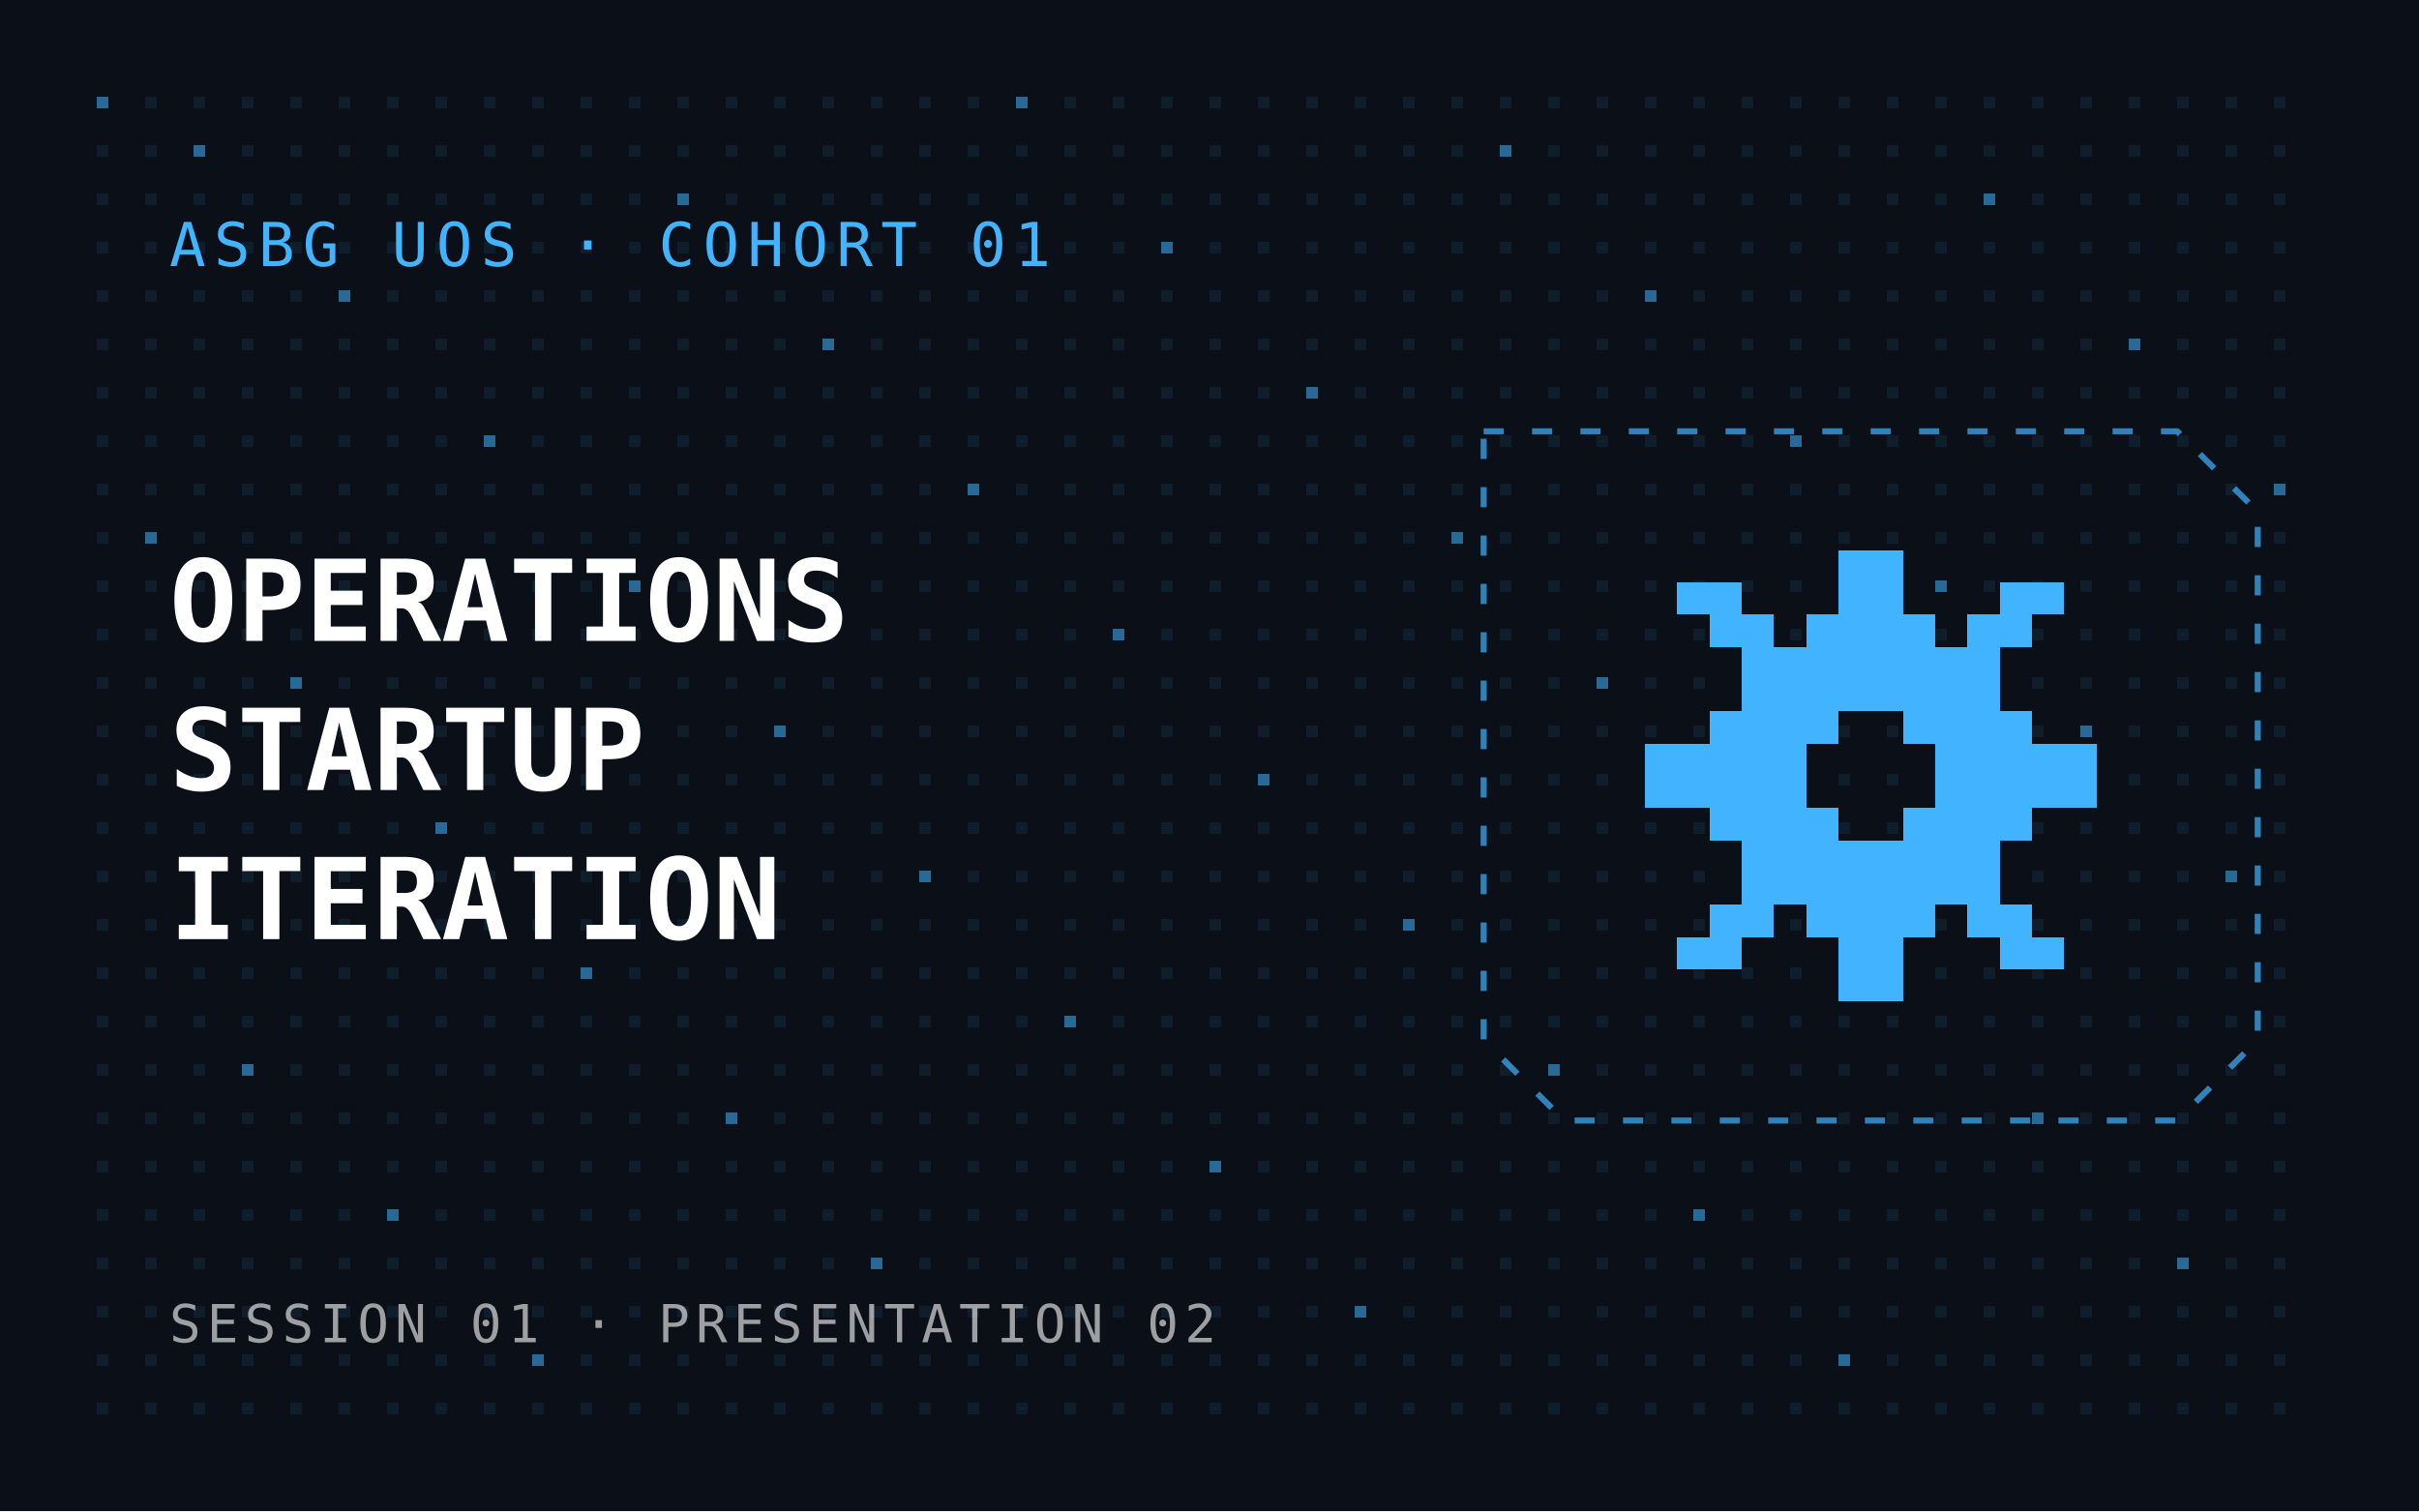
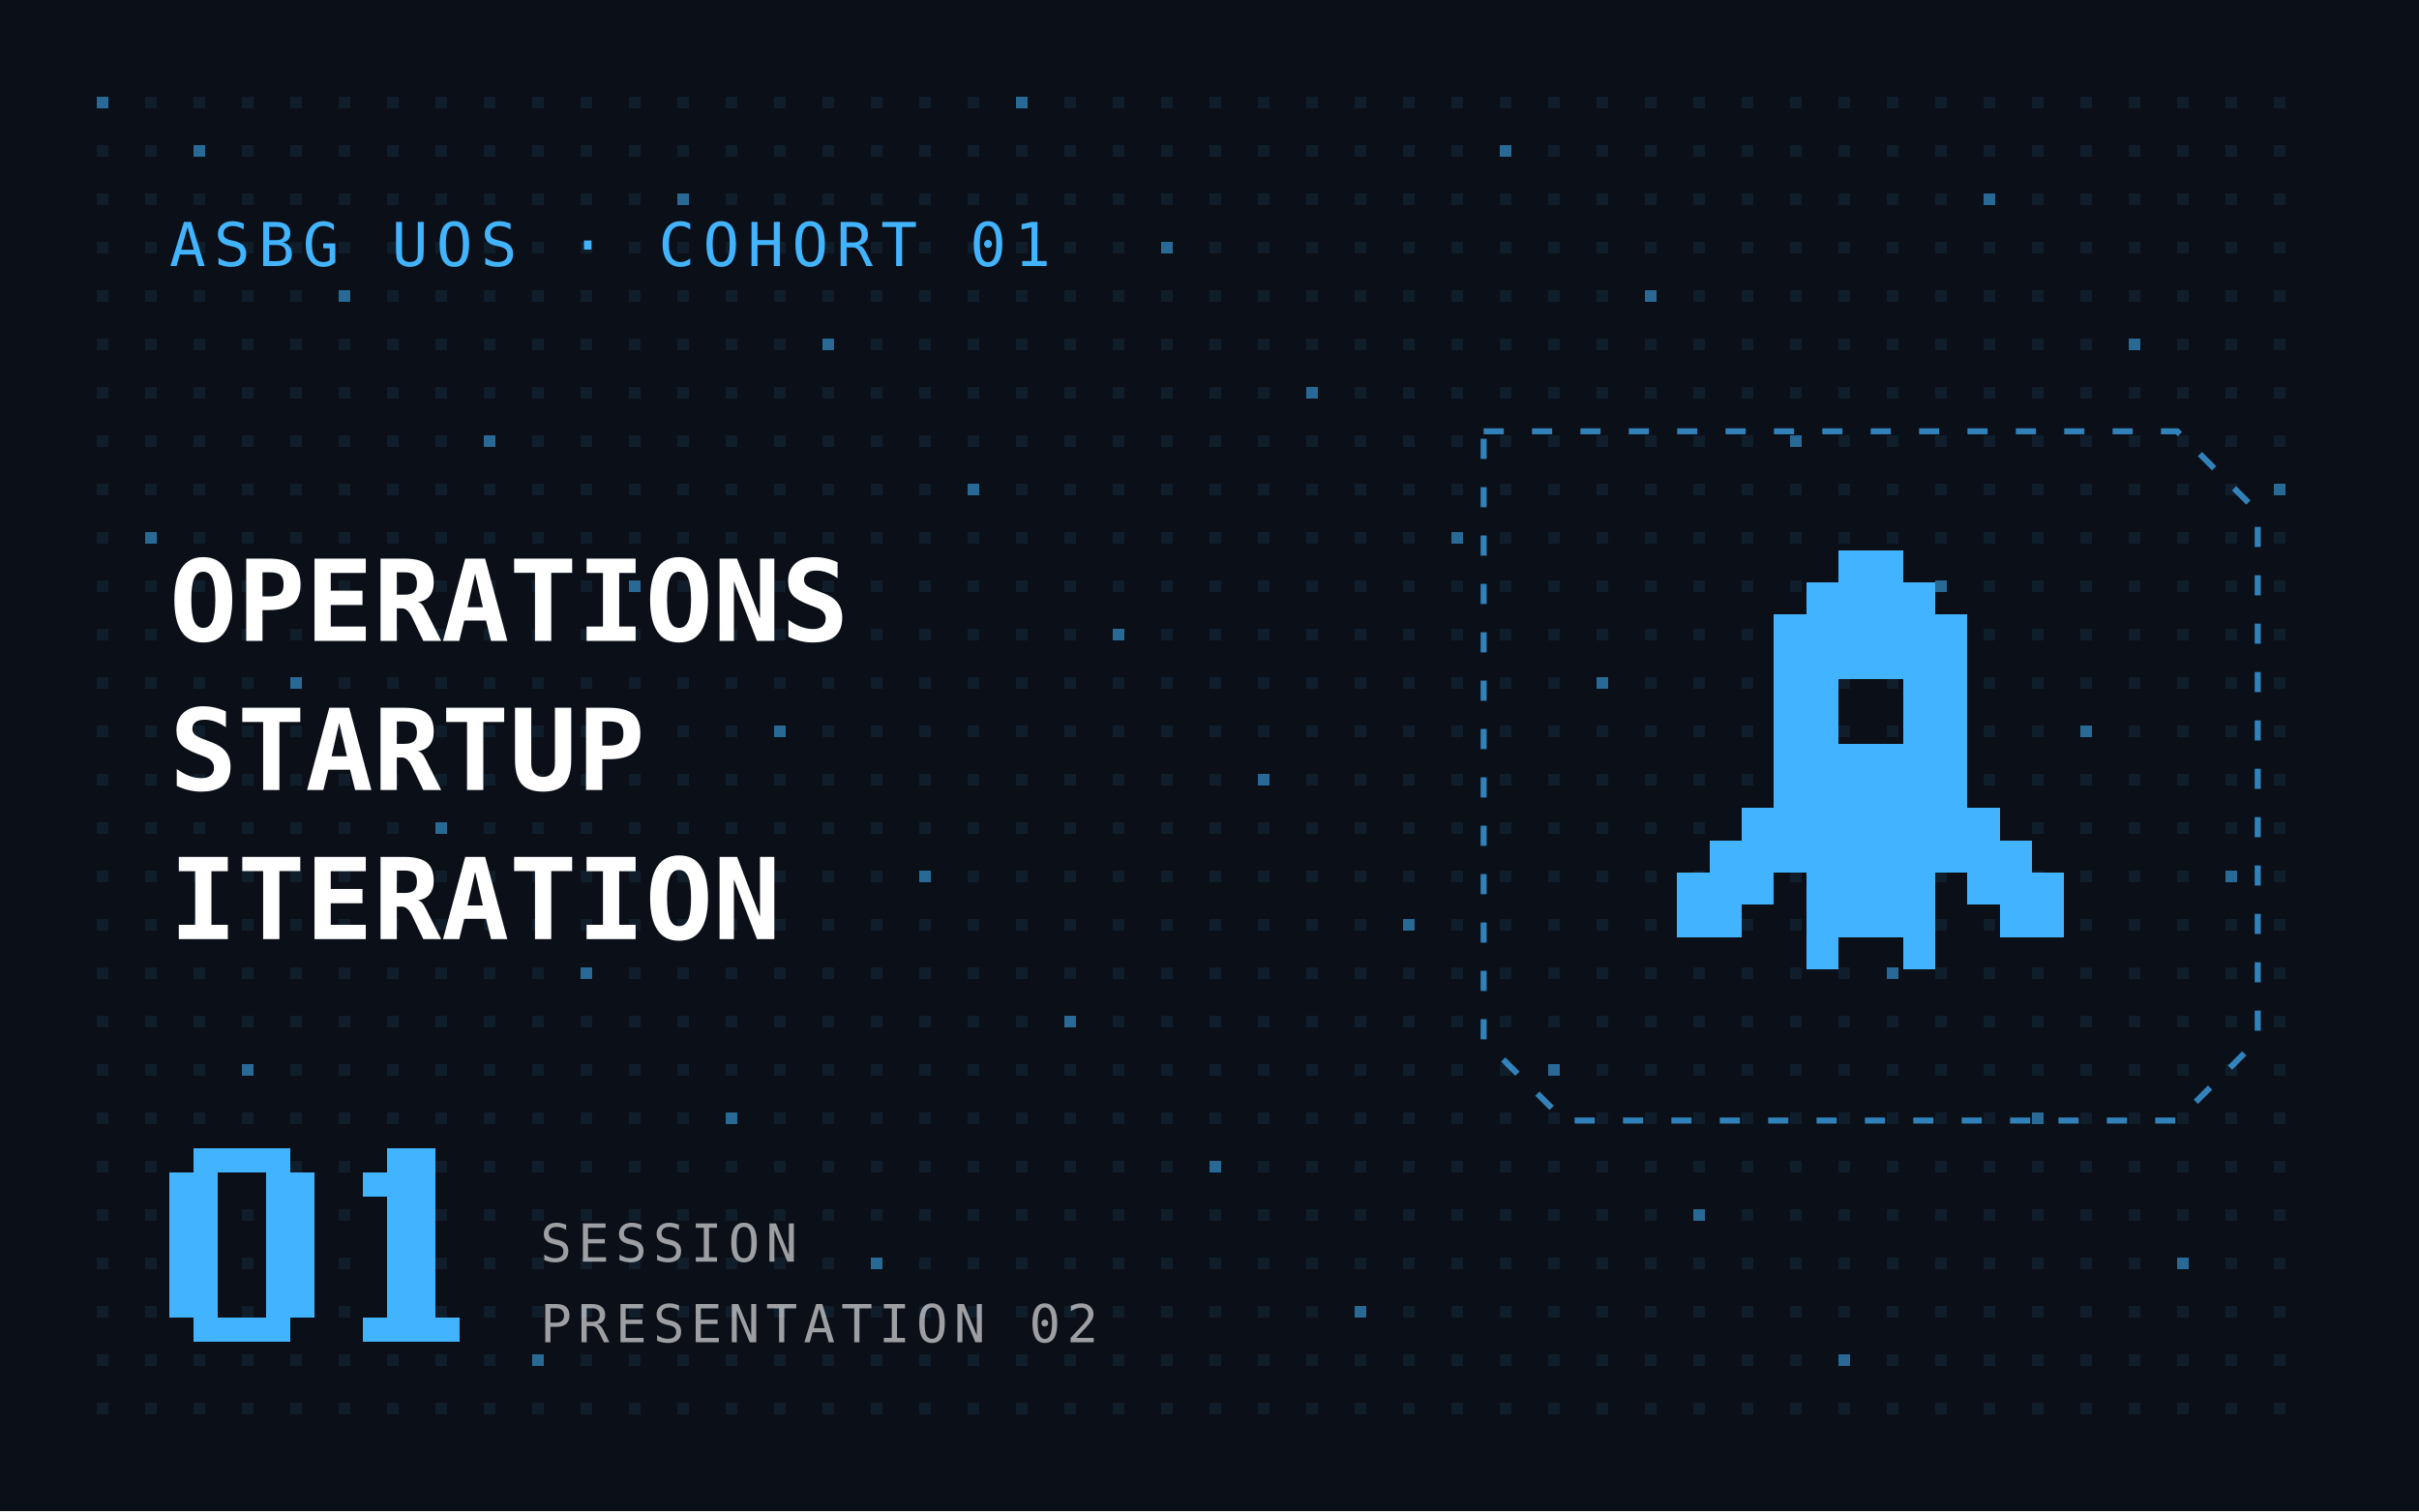
<svg xmlns="http://www.w3.org/2000/svg" viewBox="0 0 1200 750" shape-rendering="crispEdges">
  <defs>
    <pattern id="g" width="24" height="24" patternUnits="userSpaceOnUse">
      <rect width="6" height="6" fill="#42B4FF" opacity="0.09" />
    </pattern>
  </defs>
  <rect width="1200" height="750" fill="#0B0F17" />
  <g transform="translate(48 48)">
    <rect width="1104" height="654" fill="url(#g)" />
    <rect x="0" y="0" width="6" height="6" fill="#42B4FF" opacity="0.5" />
    <rect x="1080" y="192" width="6" height="6" fill="#42B4FF" opacity="0.5" />
    <rect x="1056" y="384" width="6" height="6" fill="#42B4FF" opacity="0.5" />
    <rect x="1032" y="576" width="6" height="6" fill="#42B4FF" opacity="0.5" />
    <rect x="1008" y="120" width="6" height="6" fill="#42B4FF" opacity="0.5" />
    <rect x="984" y="312" width="6" height="6" fill="#42B4FF" opacity="0.5" />
    <rect x="960" y="504" width="6" height="6" fill="#42B4FF" opacity="0.5" />
    <rect x="936" y="48" width="6" height="6" fill="#42B4FF" opacity="0.5" />
    <rect x="912" y="240" width="6" height="6" fill="#42B4FF" opacity="0.5" />
    <rect x="888" y="432" width="6" height="6" fill="#42B4FF" opacity="0.5" />
    <rect x="864" y="624" width="6" height="6" fill="#42B4FF" opacity="0.5" />
    <rect x="840" y="168" width="6" height="6" fill="#42B4FF" opacity="0.5" />
    <rect x="816" y="360" width="6" height="6" fill="#42B4FF" opacity="0.5" />
    <rect x="792" y="552" width="6" height="6" fill="#42B4FF" opacity="0.5" />
    <rect x="768" y="96" width="6" height="6" fill="#42B4FF" opacity="0.5" />
    <rect x="744" y="288" width="6" height="6" fill="#42B4FF" opacity="0.5" />
    <rect x="720" y="480" width="6" height="6" fill="#42B4FF" opacity="0.5" />
    <rect x="696" y="24" width="6" height="6" fill="#42B4FF" opacity="0.5" />
    <rect x="672" y="216" width="6" height="6" fill="#42B4FF" opacity="0.5" />
    <rect x="648" y="408" width="6" height="6" fill="#42B4FF" opacity="0.5" />
    <rect x="624" y="600" width="6" height="6" fill="#42B4FF" opacity="0.5" />
    <rect x="600" y="144" width="6" height="6" fill="#42B4FF" opacity="0.5" />
    <rect x="576" y="336" width="6" height="6" fill="#42B4FF" opacity="0.5" />
    <rect x="552" y="528" width="6" height="6" fill="#42B4FF" opacity="0.5" />
    <rect x="528" y="72" width="6" height="6" fill="#42B4FF" opacity="0.5" />
    <rect x="504" y="264" width="6" height="6" fill="#42B4FF" opacity="0.5" />
    <rect x="480" y="456" width="6" height="6" fill="#42B4FF" opacity="0.5" />
    <rect x="456" y="0" width="6" height="6" fill="#42B4FF" opacity="0.5" />
    <rect x="432" y="192" width="6" height="6" fill="#42B4FF" opacity="0.5" />
    <rect x="408" y="384" width="6" height="6" fill="#42B4FF" opacity="0.5" />
    <rect x="384" y="576" width="6" height="6" fill="#42B4FF" opacity="0.5" />
    <rect x="360" y="120" width="6" height="6" fill="#42B4FF" opacity="0.5" />
    <rect x="336" y="312" width="6" height="6" fill="#42B4FF" opacity="0.5" />
    <rect x="312" y="504" width="6" height="6" fill="#42B4FF" opacity="0.5" />
    <rect x="288" y="48" width="6" height="6" fill="#42B4FF" opacity="0.5" />
    <rect x="264" y="240" width="6" height="6" fill="#42B4FF" opacity="0.5" />
    <rect x="240" y="432" width="6" height="6" fill="#42B4FF" opacity="0.5" />
    <rect x="216" y="624" width="6" height="6" fill="#42B4FF" opacity="0.5" />
    <rect x="192" y="168" width="6" height="6" fill="#42B4FF" opacity="0.5" />
    <rect x="168" y="360" width="6" height="6" fill="#42B4FF" opacity="0.5" />
    <rect x="144" y="552" width="6" height="6" fill="#42B4FF" opacity="0.5" />
    <rect x="120" y="96" width="6" height="6" fill="#42B4FF" opacity="0.5" />
    <rect x="96" y="288" width="6" height="6" fill="#42B4FF" opacity="0.5" />
    <rect x="72" y="480" width="6" height="6" fill="#42B4FF" opacity="0.5" />
    <rect x="48" y="24" width="6" height="6" fill="#42B4FF" opacity="0.5" />
    <rect x="24" y="216" width="6" height="6" fill="#42B4FF" opacity="0.5" />
  </g>
  <path d="M736 214H1080L1120 254V516L1080 556H776L736 516Z" fill="none" stroke="#42B4FF" stroke-width="3" stroke-dasharray="10 14" opacity="0.7" shape-rendering="geometricPrecision" />
  <g id="icon" fill="#42B4FF">
    <rect x="912" y="273" width="16" height="16" />
    <rect x="928" y="273" width="16" height="16" />
-     <rect x="832" y="289" width="16" height="16" />
-     <rect x="848" y="289" width="16" height="16" />
+     <rect x="896" y="289" width="16" height="16" />
    <rect x="912" y="289" width="16" height="16" />
    <rect x="928" y="289" width="16" height="16" />
-     <rect x="992" y="289" width="16" height="16" />
-     <rect x="1008" y="289" width="16" height="16" />
-     <rect x="848" y="305" width="16" height="16" />
-     <rect x="864" y="305" width="16" height="16" />
+     <rect x="944" y="289" width="16" height="16" />
+     <rect x="880" y="305" width="16" height="16" />
    <rect x="896" y="305" width="16" height="16" />
    <rect x="912" y="305" width="16" height="16" />
    <rect x="928" y="305" width="16" height="16" />
    <rect x="944" y="305" width="16" height="16" />
-     <rect x="976" y="305" width="16" height="16" />
-     <rect x="992" y="305" width="16" height="16" />
-     <rect x="864" y="321" width="16" height="16" />
+     <rect x="960" y="305" width="16" height="16" />
    <rect x="880" y="321" width="16" height="16" />
    <rect x="896" y="321" width="16" height="16" />
    <rect x="912" y="321" width="16" height="16" />
    <rect x="928" y="321" width="16" height="16" />
    <rect x="944" y="321" width="16" height="16" />
    <rect x="960" y="321" width="16" height="16" />
-     <rect x="976" y="321" width="16" height="16" />
-     <rect x="864" y="337" width="16" height="16" />
    <rect x="880" y="337" width="16" height="16" />
    <rect x="896" y="337" width="16" height="16" />
-     <rect x="912" y="337" width="16" height="16" />
-     <rect x="928" y="337" width="16" height="16" />
    <rect x="944" y="337" width="16" height="16" />
    <rect x="960" y="337" width="16" height="16" />
-     <rect x="976" y="337" width="16" height="16" />
-     <rect x="848" y="353" width="16" height="16" />
-     <rect x="864" y="353" width="16" height="16" />
    <rect x="880" y="353" width="16" height="16" />
    <rect x="896" y="353" width="16" height="16" />
    <rect x="944" y="353" width="16" height="16" />
    <rect x="960" y="353" width="16" height="16" />
-     <rect x="976" y="353" width="16" height="16" />
-     <rect x="992" y="353" width="16" height="16" />
-     <rect x="816" y="369" width="16" height="16" />
-     <rect x="832" y="369" width="16" height="16" />
-     <rect x="848" y="369" width="16" height="16" />
-     <rect x="864" y="369" width="16" height="16" />
    <rect x="880" y="369" width="16" height="16" />
+     <rect x="896" y="369" width="16" height="16" />
+     <rect x="912" y="369" width="16" height="16" />
+     <rect x="928" y="369" width="16" height="16" />
+     <rect x="944" y="369" width="16" height="16" />
    <rect x="960" y="369" width="16" height="16" />
-     <rect x="976" y="369" width="16" height="16" />
-     <rect x="992" y="369" width="16" height="16" />
-     <rect x="1008" y="369" width="16" height="16" />
-     <rect x="1024" y="369" width="16" height="16" />
-     <rect x="816" y="385" width="16" height="16" />
-     <rect x="832" y="385" width="16" height="16" />
-     <rect x="848" y="385" width="16" height="16" />
-     <rect x="864" y="385" width="16" height="16" />
    <rect x="880" y="385" width="16" height="16" />
+     <rect x="896" y="385" width="16" height="16" />
+     <rect x="912" y="385" width="16" height="16" />
+     <rect x="928" y="385" width="16" height="16" />
+     <rect x="944" y="385" width="16" height="16" />
    <rect x="960" y="385" width="16" height="16" />
-     <rect x="976" y="385" width="16" height="16" />
-     <rect x="992" y="385" width="16" height="16" />
-     <rect x="1008" y="385" width="16" height="16" />
-     <rect x="1024" y="385" width="16" height="16" />
-     <rect x="848" y="401" width="16" height="16" />
    <rect x="864" y="401" width="16" height="16" />
    <rect x="880" y="401" width="16" height="16" />
    <rect x="896" y="401" width="16" height="16" />
+     <rect x="912" y="401" width="16" height="16" />
+     <rect x="928" y="401" width="16" height="16" />
    <rect x="944" y="401" width="16" height="16" />
    <rect x="960" y="401" width="16" height="16" />
    <rect x="976" y="401" width="16" height="16" />
-     <rect x="992" y="401" width="16" height="16" />
+     <rect x="848" y="417" width="16" height="16" />
    <rect x="864" y="417" width="16" height="16" />
    <rect x="880" y="417" width="16" height="16" />
    <rect x="896" y="417" width="16" height="16" />
    <rect x="912" y="417" width="16" height="16" />
    <rect x="928" y="417" width="16" height="16" />
    <rect x="944" y="417" width="16" height="16" />
    <rect x="960" y="417" width="16" height="16" />
    <rect x="976" y="417" width="16" height="16" />
+     <rect x="992" y="417" width="16" height="16" />
+     <rect x="832" y="433" width="16" height="16" />
+     <rect x="848" y="433" width="16" height="16" />
    <rect x="864" y="433" width="16" height="16" />
-     <rect x="880" y="433" width="16" height="16" />
    <rect x="896" y="433" width="16" height="16" />
    <rect x="912" y="433" width="16" height="16" />
    <rect x="928" y="433" width="16" height="16" />
    <rect x="944" y="433" width="16" height="16" />
-     <rect x="960" y="433" width="16" height="16" />
    <rect x="976" y="433" width="16" height="16" />
+     <rect x="992" y="433" width="16" height="16" />
+     <rect x="1008" y="433" width="16" height="16" />
+     <rect x="832" y="449" width="16" height="16" />
    <rect x="848" y="449" width="16" height="16" />
-     <rect x="864" y="449" width="16" height="16" />
    <rect x="896" y="449" width="16" height="16" />
    <rect x="912" y="449" width="16" height="16" />
    <rect x="928" y="449" width="16" height="16" />
    <rect x="944" y="449" width="16" height="16" />
-     <rect x="976" y="449" width="16" height="16" />
    <rect x="992" y="449" width="16" height="16" />
-     <rect x="832" y="465" width="16" height="16" />
-     <rect x="848" y="465" width="16" height="16" />
-     <rect x="912" y="465" width="16" height="16" />
-     <rect x="928" y="465" width="16" height="16" />
-     <rect x="992" y="465" width="16" height="16" />
-     <rect x="1008" y="465" width="16" height="16" />
-     <rect x="912" y="481" width="16" height="16" />
-     <rect x="928" y="481" width="16" height="16" />
+     <rect x="1008" y="449" width="16" height="16" />
+     <rect x="896" y="465" width="16" height="16" />
+     <rect x="944" y="465" width="16" height="16" />
  </g>
  <text x="84" y="132" font-family="Menlo, ui-monospace, monospace" font-size="30" fill="#42B4FF" letter-spacing="4">ASBG UOS · COHORT 01</text>
  <g id="keywords" font-family="Menlo, ui-monospace, monospace" font-weight="700" fill="#FFFFFF">
    <text x="84" y="318" font-size="56">OPERATIONS</text>
    <text x="84" y="392" font-size="56">STARTUP</text>
    <text x="84" y="466" font-size="56">ITERATION</text>
  </g>
-   <text x="84" y="666" font-family="Menlo, ui-monospace, monospace" font-size="26" fill="#FFFFFF" opacity="0.6" letter-spacing="3">SESSION 01 · PRESENTATION 02</text>
+   <g id="session" fill="#42B4FF">
+     <rect x="96" y="570" width="12" height="12" />
+     <rect x="108" y="570" width="12" height="12" />
+     <rect x="120" y="570" width="12" height="12" />
+     <rect x="132" y="570" width="12" height="12" />
+     <rect x="84" y="582" width="12" height="12" />
+     <rect x="96" y="582" width="12" height="12" />
+     <rect x="132" y="582" width="12" height="12" />
+     <rect x="144" y="582" width="12" height="12" />
+     <rect x="84" y="594" width="12" height="12" />
+     <rect x="96" y="594" width="12" height="12" />
+     <rect x="132" y="594" width="12" height="12" />
+     <rect x="144" y="594" width="12" height="12" />
+     <rect x="84" y="606" width="12" height="12" />
+     <rect x="96" y="606" width="12" height="12" />
+     <rect x="132" y="606" width="12" height="12" />
+     <rect x="144" y="606" width="12" height="12" />
+     <rect x="84" y="618" width="12" height="12" />
+     <rect x="96" y="618" width="12" height="12" />
+     <rect x="132" y="618" width="12" height="12" />
+     <rect x="144" y="618" width="12" height="12" />
+     <rect x="84" y="630" width="12" height="12" />
+     <rect x="96" y="630" width="12" height="12" />
+     <rect x="132" y="630" width="12" height="12" />
+     <rect x="144" y="630" width="12" height="12" />
+     <rect x="84" y="642" width="12" height="12" />
+     <rect x="96" y="642" width="12" height="12" />
+     <rect x="132" y="642" width="12" height="12" />
+     <rect x="144" y="642" width="12" height="12" />
+     <rect x="96" y="654" width="12" height="12" />
+     <rect x="108" y="654" width="12" height="12" />
+     <rect x="120" y="654" width="12" height="12" />
+     <rect x="132" y="654" width="12" height="12" />
+     <rect x="192" y="570" width="12" height="12" />
+     <rect x="204" y="570" width="12" height="12" />
+     <rect x="180" y="582" width="12" height="12" />
+     <rect x="192" y="582" width="12" height="12" />
+     <rect x="204" y="582" width="12" height="12" />
+     <rect x="192" y="594" width="12" height="12" />
+     <rect x="204" y="594" width="12" height="12" />
+     <rect x="192" y="606" width="12" height="12" />
+     <rect x="204" y="606" width="12" height="12" />
+     <rect x="192" y="618" width="12" height="12" />
+     <rect x="204" y="618" width="12" height="12" />
+     <rect x="192" y="630" width="12" height="12" />
+     <rect x="204" y="630" width="12" height="12" />
+     <rect x="192" y="642" width="12" height="12" />
+     <rect x="204" y="642" width="12" height="12" />
+     <rect x="180" y="654" width="12" height="12" />
+     <rect x="192" y="654" width="12" height="12" />
+     <rect x="204" y="654" width="12" height="12" />
+     <rect x="216" y="654" width="12" height="12" />
+   </g>
+   <g id="label" font-family="Menlo, ui-monospace, monospace" font-size="26" fill="#FFFFFF" opacity="0.6" letter-spacing="3">
+     <text x="268" y="626">SESSION</text>
+     <text x="268" y="666">PRESENTATION 02</text>
+   </g>
</svg>
